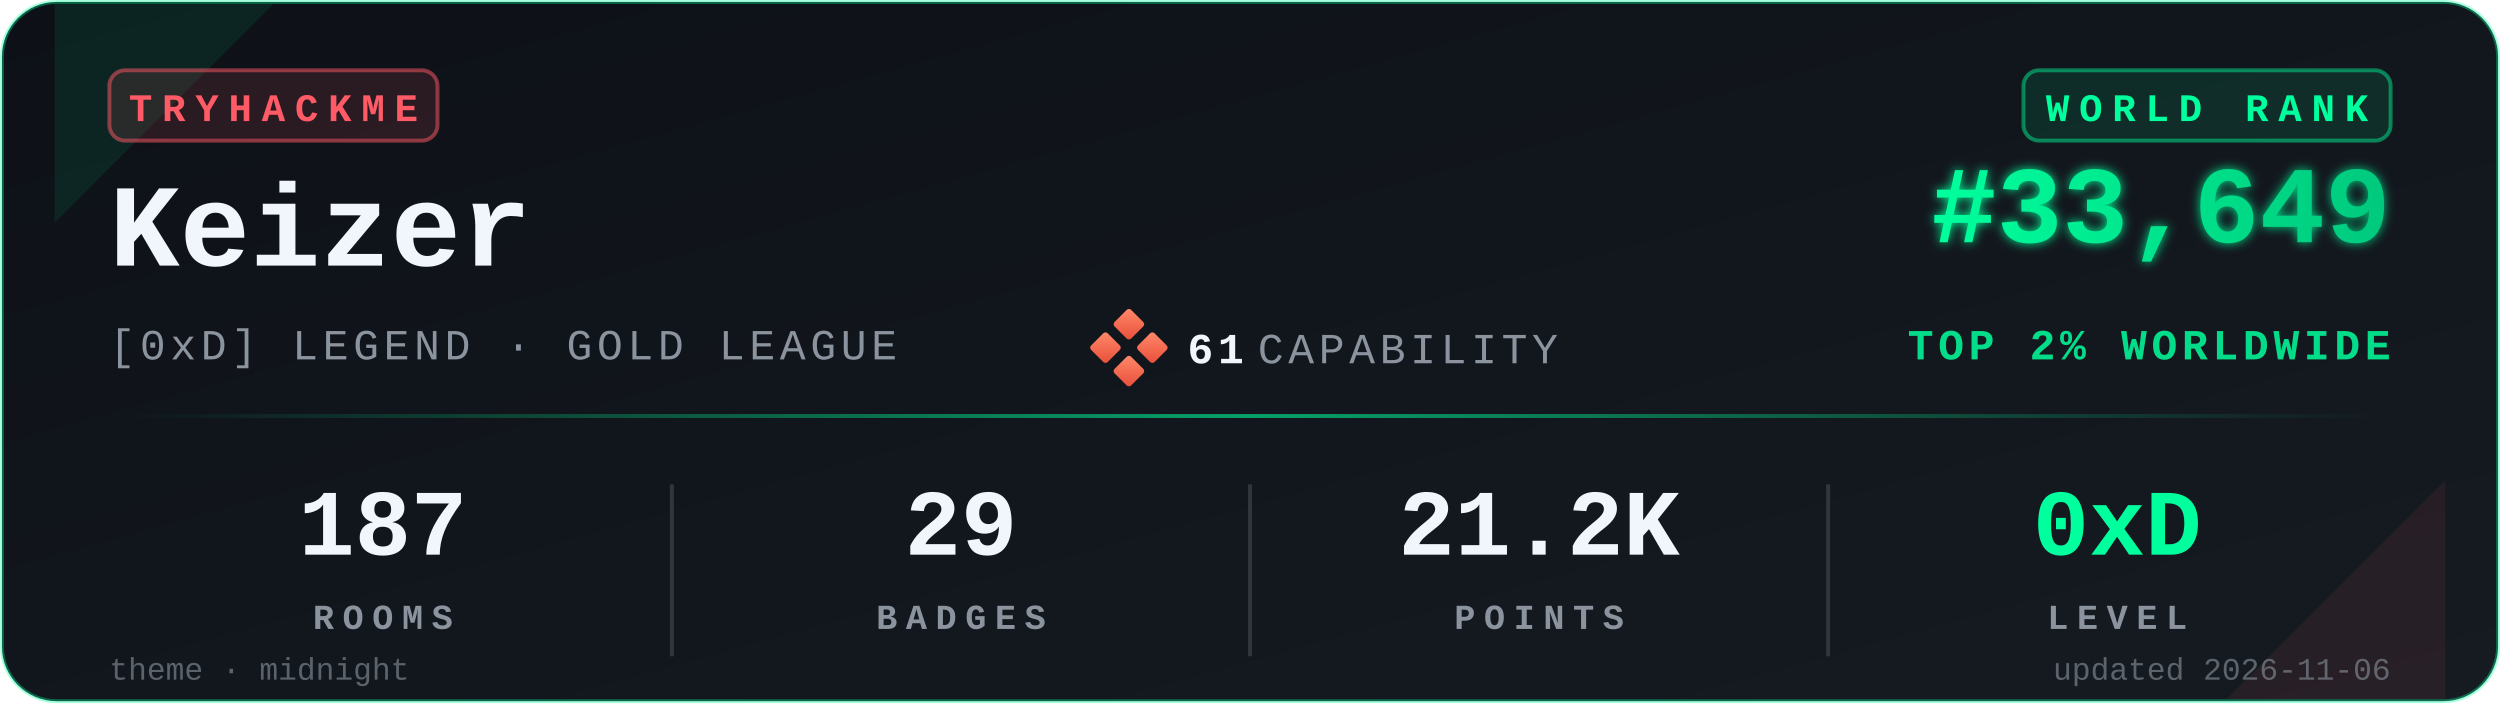
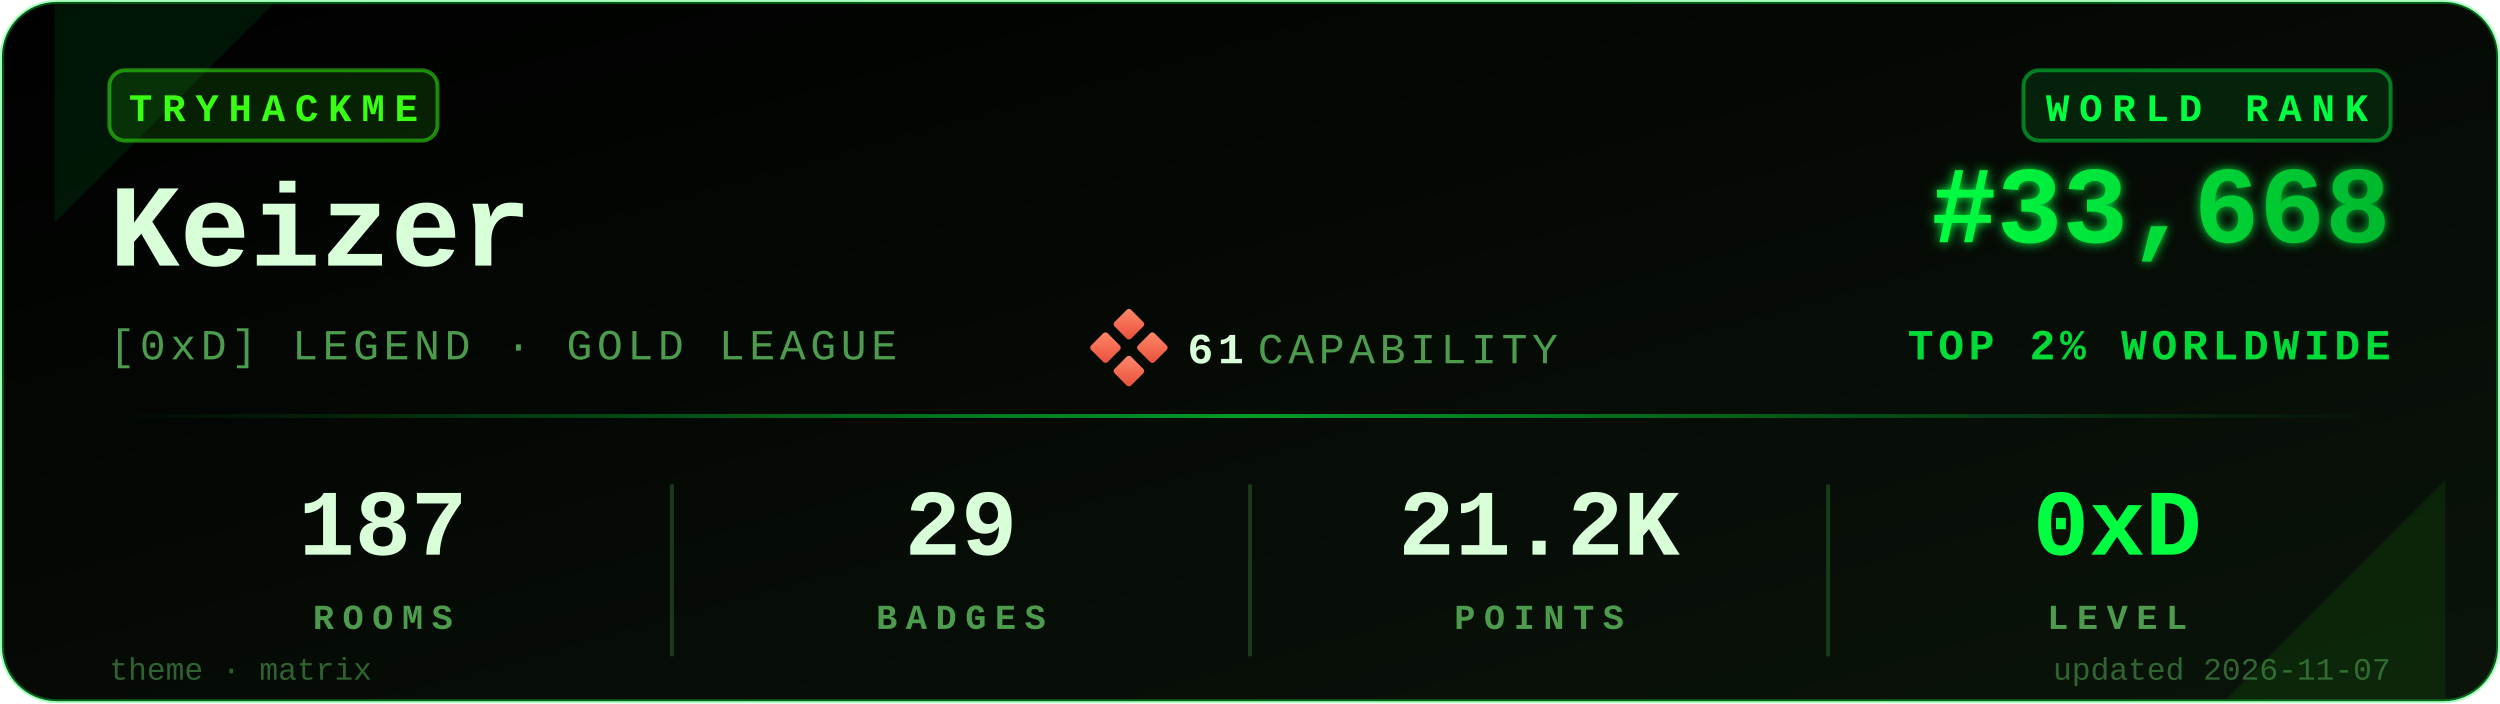
<svg xmlns="http://www.w3.org/2000/svg" viewBox="0 0 640 180" width="640" height="180" role="img" aria-label="TryHackMe stats for Keizer">
  <defs>
    <linearGradient id="bgGrad" x1="0" y1="0" x2="1" y2="1">
-       <stop offset="0%" stop-color="#0d1117" />
-       <stop offset="100%" stop-color="#161b22" />
+       <stop offset="0%" stop-color="#000000" />
+       <stop offset="100%" stop-color="#0a140a" />
    </linearGradient>
    <linearGradient id="rankGrad" x1="0" y1="0" x2="1" y2="0">
-       <stop offset="0%" stop-color="#00FF9D" />
-       <stop offset="100%" stop-color="#00C97D" />
+       <stop offset="0%" stop-color="#00FF41" />
+       <stop offset="100%" stop-color="#00B82E" />
    </linearGradient>
    <linearGradient id="accentGrad" x1="0" y1="0" x2="1" y2="0">
-       <stop offset="0%" stop-color="#00FF9D" stop-opacity="0" />
-       <stop offset="50%" stop-color="#00FF9D" stop-opacity="0.6" />
-       <stop offset="100%" stop-color="#00FF9D" stop-opacity="0" />
+       <stop offset="0%" stop-color="#00FF41" stop-opacity="0" />
+       <stop offset="50%" stop-color="#00FF41" stop-opacity="0.6" />
+       <stop offset="100%" stop-color="#00FF41" stop-opacity="0" />
    </linearGradient>
    <linearGradient id="capGrad" x1="0" y1="0" x2="1" y2="1">
      <stop offset="0%" stop-color="#ff8a6b" />
      <stop offset="100%" stop-color="#e94e3a" />
    </linearGradient>
    <filter id="glow" x="-20%" y="-20%" width="140%" height="140%">
      <feGaussianBlur stdDeviation="1.4" result="b" />
      <feMerge>
        <feMergeNode in="b" />
        <feMergeNode in="SourceGraphic" />
      </feMerge>
    </filter>
  </defs>
-   <rect x="0.5" y="0.5" width="639" height="179" rx="14" ry="14" fill="url(#bgGrad)" stroke="#00FF9D" stroke-opacity="0.35" stroke-width="1" />
-   <path d="M 14,1 L 70,1 L 14,57 Z" fill="#00FF9D" opacity="0.08" />
-   <path d="M 626,179 L 570,179 L 626,123 Z" fill="#FF5B67" opacity="0.08" />
+   <rect x="0.5" y="0.5" width="639" height="179" rx="14" ry="14" fill="url(#bgGrad)" stroke="#00FF41" stroke-opacity="0.35" stroke-width="1" />
+   <path d="M 14,1 L 70,1 L 14,57 Z" fill="#00FF41" opacity="0.08" />
+   <path d="M 626,179 L 570,179 L 626,123 Z" fill="#39FF14" opacity="0.08" />
  <g transform="translate(28,18)">
-     <rect x="0" y="0" width="84" height="18" rx="4" ry="4" fill="#FF5B67" fill-opacity="0.12" stroke="#FF5B67" stroke-opacity="0.5" />
-     <text x="42" y="13" fill="#FF5B67" font-family="ui-monospace,'SF Mono','Menlo','Cascadia Code','Consolas','Liberation Mono',monospace" font-size="10" font-weight="700" letter-spacing="2.5" text-anchor="middle">TRYHACKME</text>
+     <rect x="0" y="0" width="84" height="18" rx="4" ry="4" fill="#39FF14" fill-opacity="0.12" stroke="#39FF14" stroke-opacity="0.5" />
+     <text x="42" y="13" fill="#39FF14" font-family="ui-monospace,'SF Mono','Menlo','Cascadia Code','Consolas','Liberation Mono',monospace" font-size="10" font-weight="700" letter-spacing="2.5" text-anchor="middle">TRYHACKME</text>
  </g>
-   <text x="28" y="68" fill="#f0f6fc" font-family="ui-monospace,'SF Mono','Menlo','Cascadia Code','Consolas','Liberation Mono',monospace" font-size="30" font-weight="700">Keizer</text>
-   <text x="28" y="92" fill="#8b949e" font-family="ui-monospace,'SF Mono','Menlo','Cascadia Code','Consolas','Liberation Mono',monospace" font-size="11" font-weight="500" letter-spacing="1.2">[0xD] LEGEND · GOLD LEAGUE</text>
+   <text x="28" y="68" fill="#D9FFD9" font-family="ui-monospace,'SF Mono','Menlo','Cascadia Code','Consolas','Liberation Mono',monospace" font-size="30" font-weight="700">Keizer</text>
+   <text x="28" y="92" fill="#4D9C4D" font-family="ui-monospace,'SF Mono','Menlo','Cascadia Code','Consolas','Liberation Mono',monospace" font-size="11" font-weight="500" letter-spacing="1.2">[0xD] LEGEND · GOLD LEAGUE</text>
  <g transform="translate(280,80)">
    <rect x="6" y="0" width="6" height="6" rx="0.8" fill="url(#capGrad)" transform="rotate(45 9 3)" />
    <rect x="0" y="6" width="6" height="6" rx="0.8" fill="url(#capGrad)" transform="rotate(45 3 9)" />
    <rect x="12" y="6" width="6" height="6" rx="0.8" fill="url(#capGrad)" transform="rotate(45 15 9)" />
    <rect x="6" y="12" width="6" height="6" rx="0.8" fill="url(#capGrad)" transform="rotate(45 9 15)" />
-     <text x="24" y="13" fill="#f0f6fc" font-family="ui-monospace,'SF Mono','Menlo','Cascadia Code','Consolas','Liberation Mono',monospace" font-size="11" font-weight="700" letter-spacing="1.2">61</text>
-     <text x="42" y="13" fill="#8b949e" font-family="ui-monospace,'SF Mono','Menlo','Cascadia Code','Consolas','Liberation Mono',monospace" font-size="11" font-weight="500" letter-spacing="1.2">CAPABILITY</text>
+     <text x="24" y="13" fill="#D9FFD9" font-family="ui-monospace,'SF Mono','Menlo','Cascadia Code','Consolas','Liberation Mono',monospace" font-size="11" font-weight="700" letter-spacing="1.2">61</text>
+     <text x="42" y="13" fill="#4D9C4D" font-family="ui-monospace,'SF Mono','Menlo','Cascadia Code','Consolas','Liberation Mono',monospace" font-size="11" font-weight="500" letter-spacing="1.2">CAPABILITY</text>
  </g>
  <g transform="translate(612,18)">
-     <rect x="-94" y="0" width="94" height="18" rx="4" ry="4" fill="#00FF9D" fill-opacity="0.10" stroke="#00FF9D" stroke-opacity="0.45" />
-     <text x="-47" y="13" fill="#00FF9D" font-family="ui-monospace,'SF Mono','Menlo','Cascadia Code','Consolas','Liberation Mono',monospace" font-size="10" font-weight="700" letter-spacing="2.5" text-anchor="middle">WORLD RANK</text>
+     <rect x="-94" y="0" width="94" height="18" rx="4" ry="4" fill="#00FF41" fill-opacity="0.10" stroke="#00FF41" stroke-opacity="0.45" />
+     <text x="-47" y="13" fill="#00FF41" font-family="ui-monospace,'SF Mono','Menlo','Cascadia Code','Consolas','Liberation Mono',monospace" font-size="10" font-weight="700" letter-spacing="2.5" text-anchor="middle">WORLD RANK</text>
  </g>
-   <text x="612" y="62" fill="url(#rankGrad)" font-family="ui-monospace,'SF Mono','Menlo','Cascadia Code','Consolas','Liberation Mono',monospace" font-size="28" font-weight="700" text-anchor="end" filter="url(#glow)">#33,649</text>
-   <text x="612" y="92" fill="#00FF9D" fill-opacity="0.85" font-family="ui-monospace,'SF Mono','Menlo','Cascadia Code','Consolas','Liberation Mono',monospace" font-size="11" font-weight="600" letter-spacing="1.2" text-anchor="end">TOP 2% WORLDWIDE</text>
+   <text x="612" y="62" fill="url(#rankGrad)" font-family="ui-monospace,'SF Mono','Menlo','Cascadia Code','Consolas','Liberation Mono',monospace" font-size="28" font-weight="700" text-anchor="end" filter="url(#glow)">#33,668</text>
+   <text x="612" y="92" fill="#00FF41" fill-opacity="0.85" font-family="ui-monospace,'SF Mono','Menlo','Cascadia Code','Consolas','Liberation Mono',monospace" font-size="11" font-weight="600" letter-spacing="1.2" text-anchor="end">TOP 2% WORLDWIDE</text>
  <rect x="28" y="106" width="584" height="1" fill="url(#accentGrad)" />
  <g font-family="ui-monospace,'SF Mono','Menlo','Cascadia Code','Consolas','Liberation Mono',monospace" text-anchor="middle">
-     <text x="98" y="142" fill="#f0f6fc" font-size="24" font-weight="700">187</text>
-     <text x="98" y="161" fill="#8b949e" font-size="9" font-weight="600" letter-spacing="2.2">ROOMS</text>
-     <text x="246" y="142" fill="#f0f6fc" font-size="24" font-weight="700">29</text>
-     <text x="246" y="161" fill="#8b949e" font-size="9" font-weight="600" letter-spacing="2.2">BADGES</text>
-     <text x="394" y="142" fill="#f0f6fc" font-size="24" font-weight="700">21.2K</text>
-     <text x="394" y="161" fill="#8b949e" font-size="9" font-weight="600" letter-spacing="2.2">POINTS</text>
-     <text x="542" y="142" fill="#00FF9D" font-size="24" font-weight="700">0xD</text>
-     <text x="542" y="161" fill="#8b949e" font-size="9" font-weight="600" letter-spacing="2.2">LEVEL</text>
+     <text x="98" y="142" fill="#D9FFD9" font-size="24" font-weight="700">187</text>
+     <text x="98" y="161" fill="#4D9C4D" font-size="9" font-weight="600" letter-spacing="2.2">ROOMS</text>
+     <text x="246" y="142" fill="#D9FFD9" font-size="24" font-weight="700">29</text>
+     <text x="246" y="161" fill="#4D9C4D" font-size="9" font-weight="600" letter-spacing="2.2">BADGES</text>
+     <text x="394" y="142" fill="#D9FFD9" font-size="24" font-weight="700">21.2K</text>
+     <text x="394" y="161" fill="#4D9C4D" font-size="9" font-weight="600" letter-spacing="2.2">POINTS</text>
+     <text x="542" y="142" fill="#00FF41" font-size="24" font-weight="700">0xD</text>
+     <text x="542" y="161" fill="#4D9C4D" font-size="9" font-weight="600" letter-spacing="2.2">LEVEL</text>
  </g>
-   <line x1="172" y1="124" x2="172" y2="168" stroke="#30363d" stroke-width="1" />
-   <line x1="320" y1="124" x2="320" y2="168" stroke="#30363d" stroke-width="1" />
-   <line x1="468" y1="124" x2="468" y2="168" stroke="#30363d" stroke-width="1" />
-   <text x="28" y="174" fill="#8b949e" fill-opacity="0.6" font-family="ui-monospace,'SF Mono','Menlo','Cascadia Code','Consolas','Liberation Mono',monospace" font-size="8" font-weight="500">theme · midnight</text>
-   <text x="612" y="174" fill="#8b949e" fill-opacity="0.6" font-family="ui-monospace,'SF Mono','Menlo','Cascadia Code','Consolas','Liberation Mono',monospace" font-size="8" font-weight="500" text-anchor="end">updated 2026-11-06</text>
+   <line x1="172" y1="124" x2="172" y2="168" stroke="#1a3a1a" stroke-width="1" />
+   <line x1="320" y1="124" x2="320" y2="168" stroke="#1a3a1a" stroke-width="1" />
+   <line x1="468" y1="124" x2="468" y2="168" stroke="#1a3a1a" stroke-width="1" />
+   <text x="28" y="174" fill="#4D9C4D" fill-opacity="0.6" font-family="ui-monospace,'SF Mono','Menlo','Cascadia Code','Consolas','Liberation Mono',monospace" font-size="8" font-weight="500">theme · matrix</text>
+   <text x="612" y="174" fill="#4D9C4D" fill-opacity="0.6" font-family="ui-monospace,'SF Mono','Menlo','Cascadia Code','Consolas','Liberation Mono',monospace" font-size="8" font-weight="500" text-anchor="end">updated 2026-11-07</text>
</svg>
